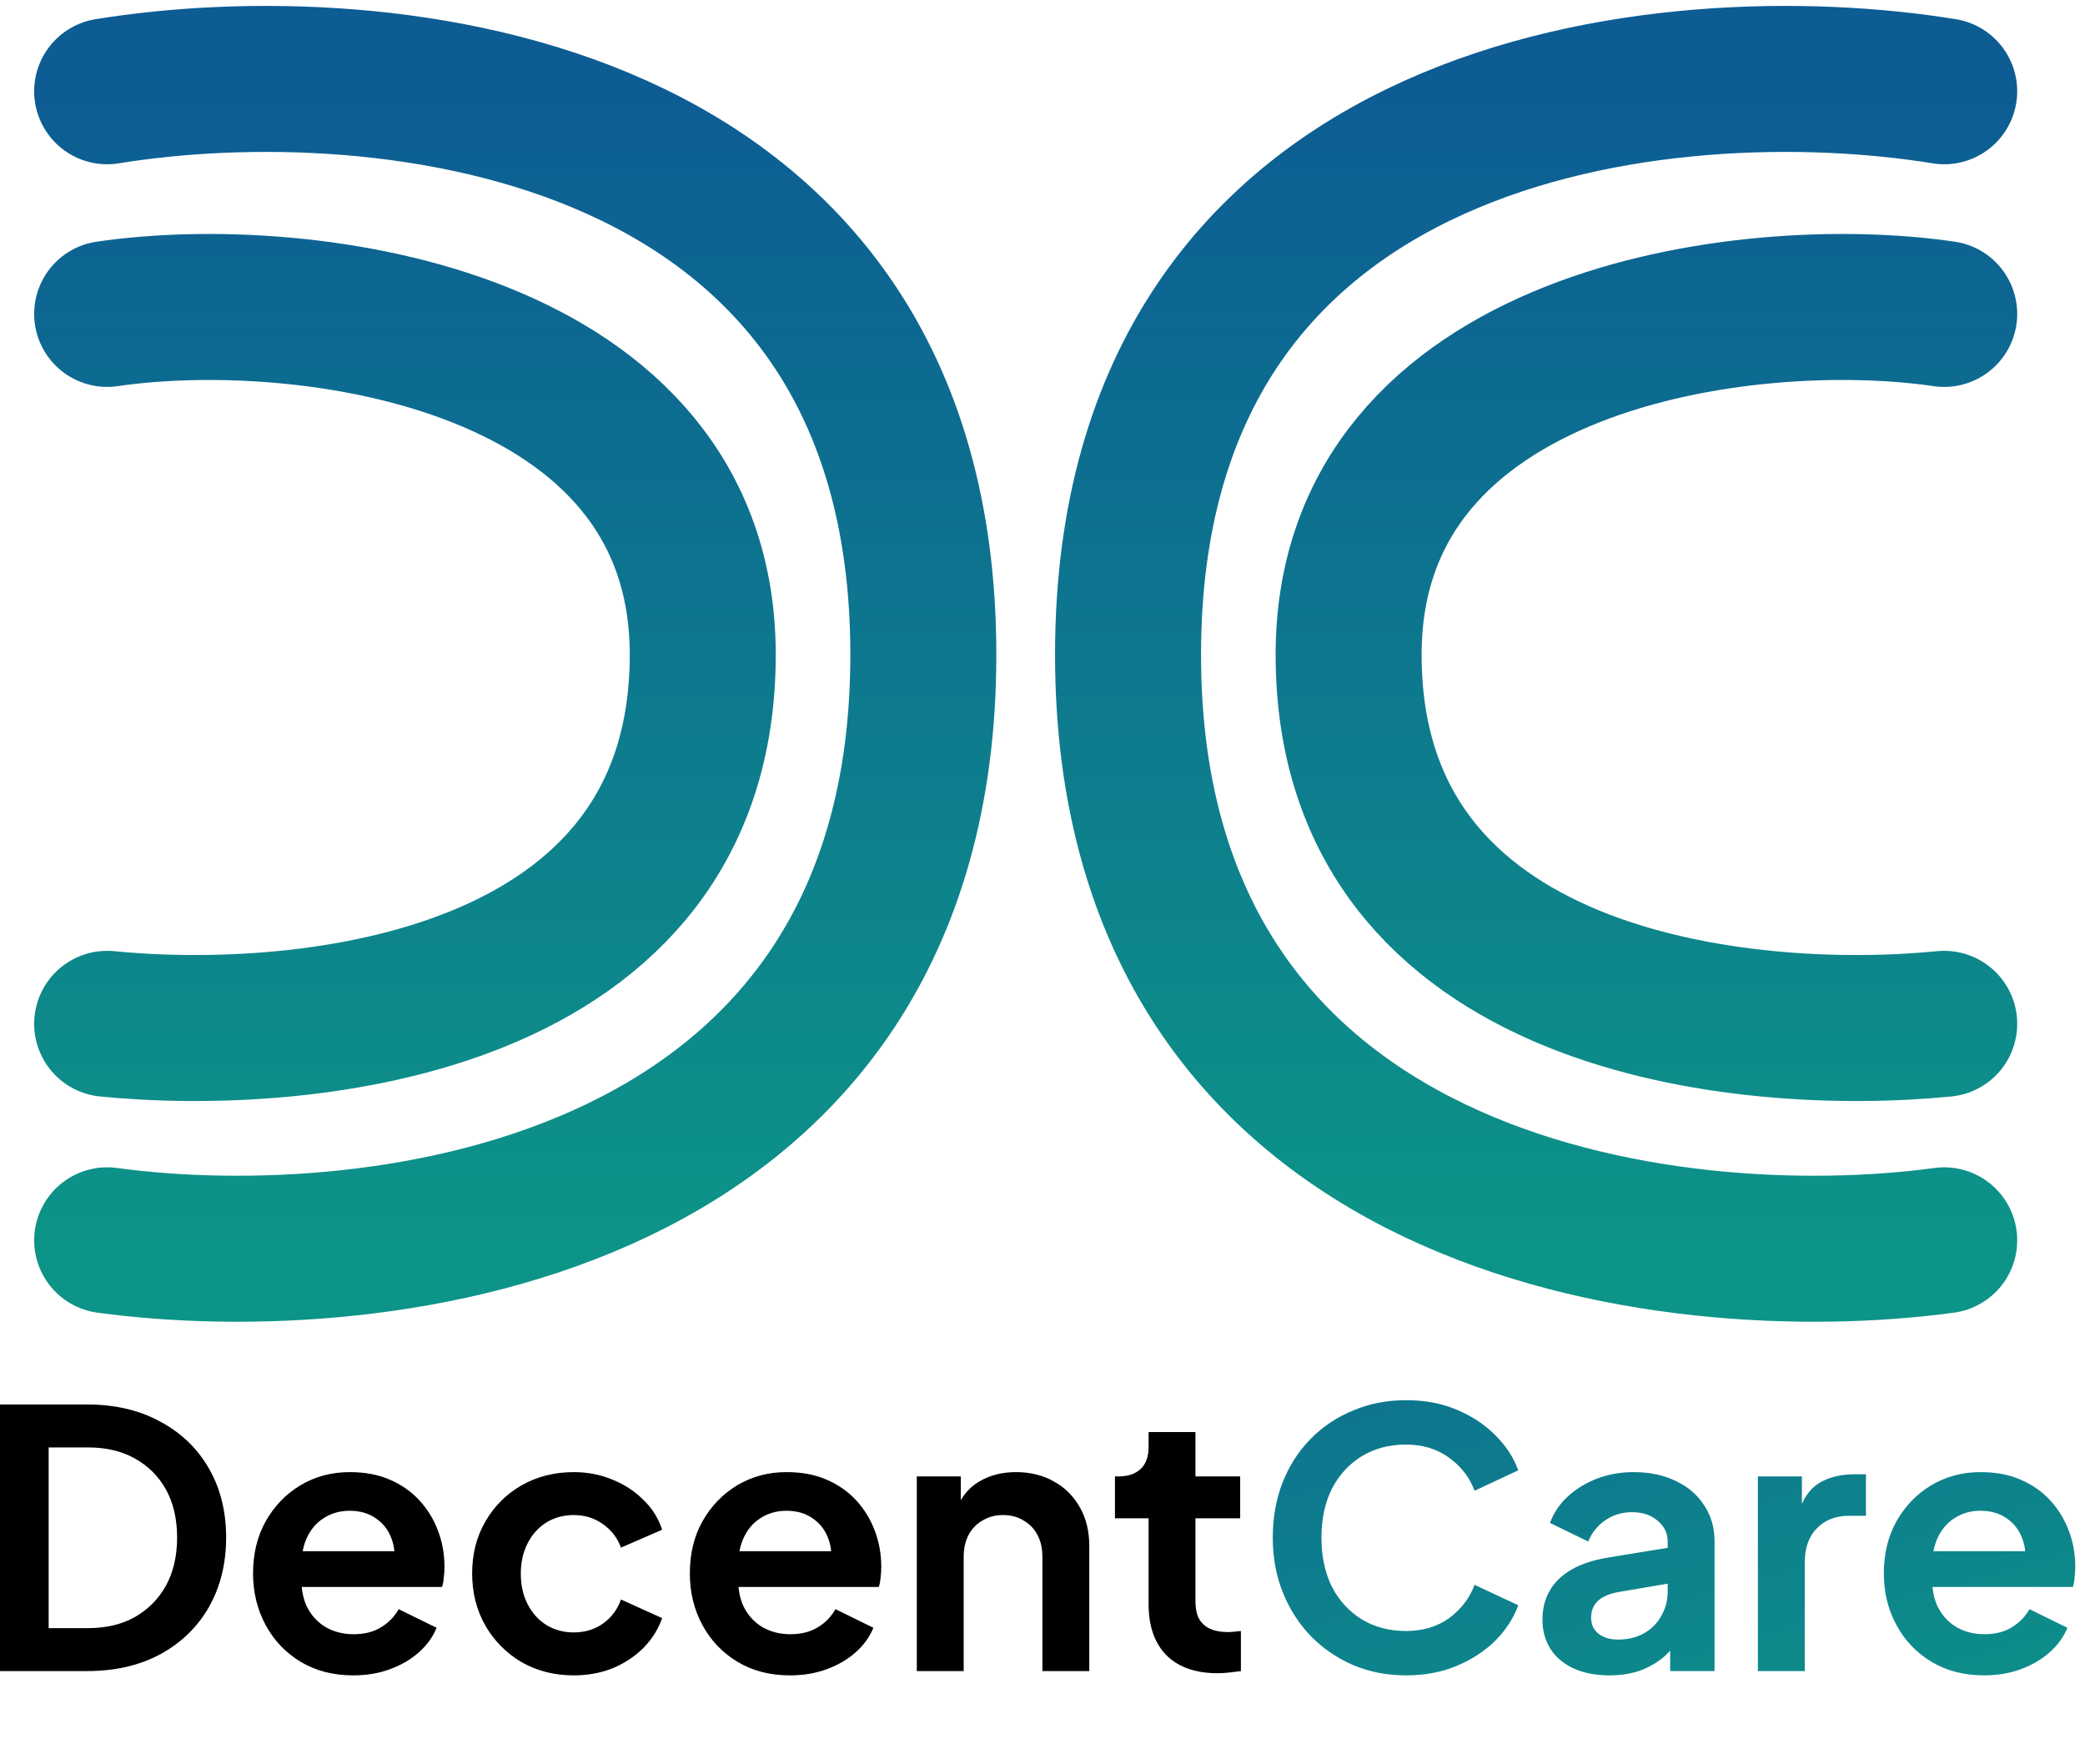
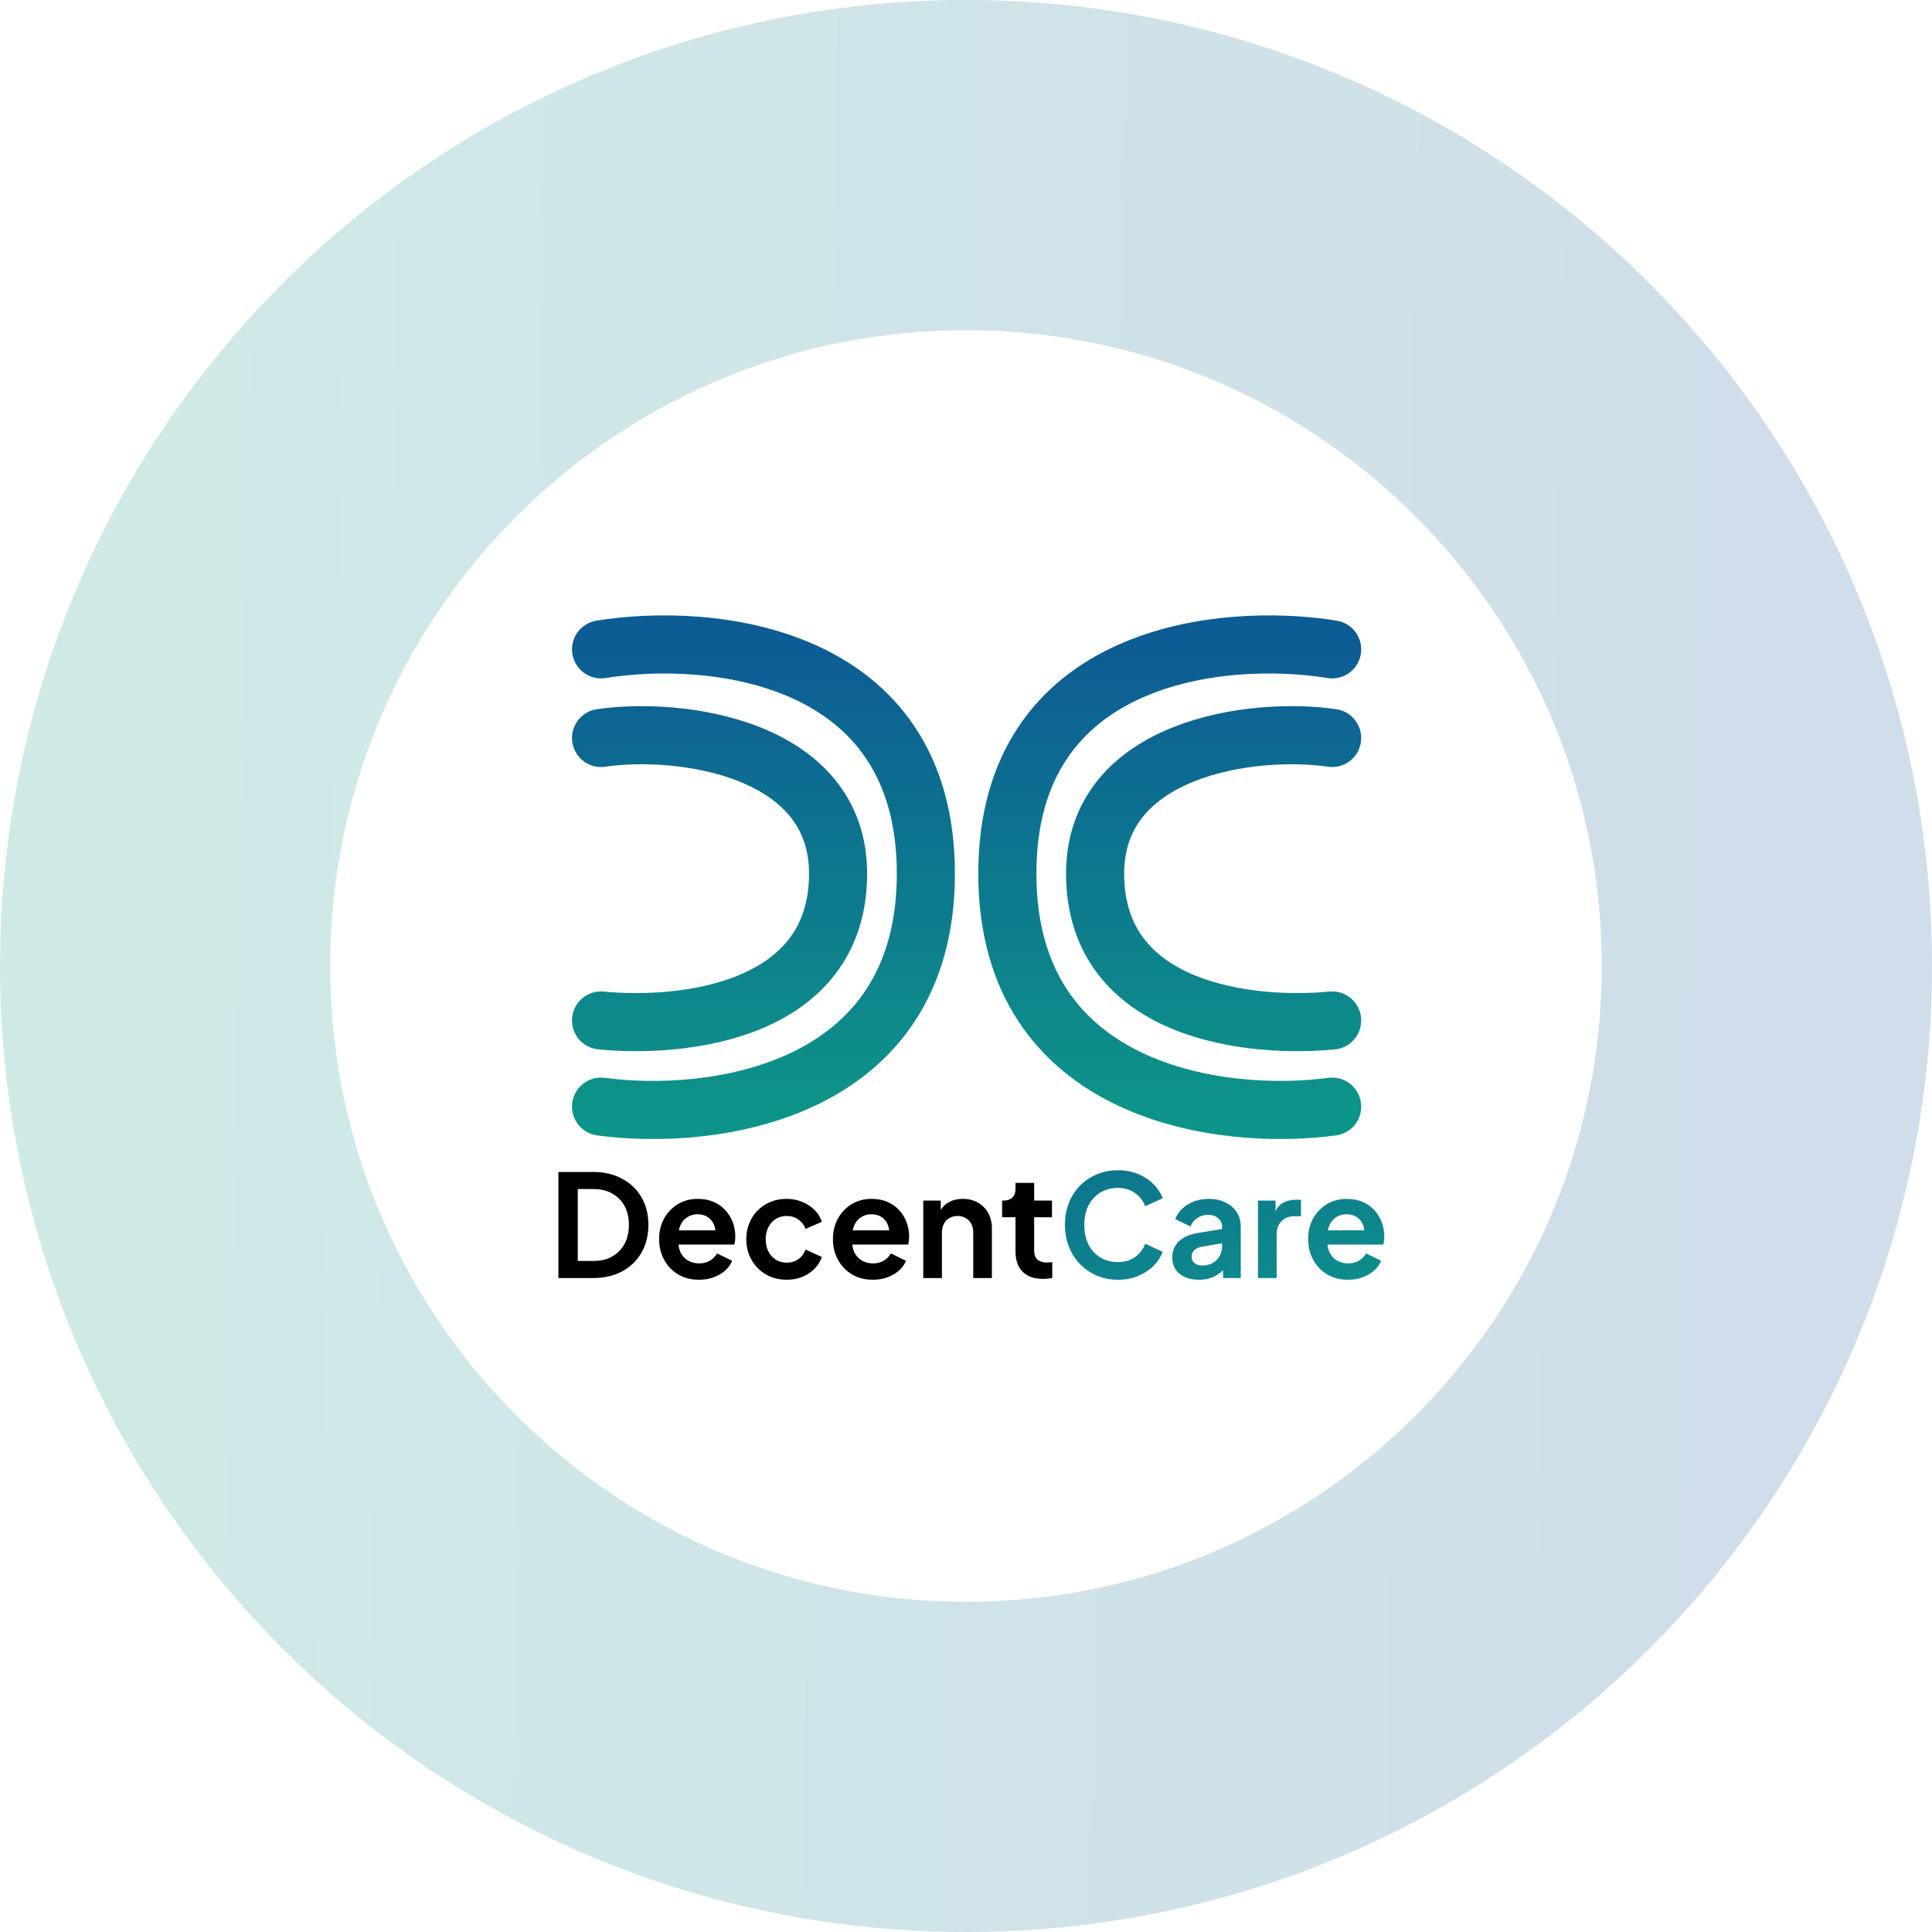
- <svg xmlns="http://www.w3.org/2000/svg" width="201" height="170" viewBox="0 0 201 170" fill="none">
-   <path d="M10.33 8.798C36.557 4.525 89.012 9.405 89.012 63.114C89.012 116.824 36.557 123.126 10.33 119.564M10.33 30.261C29.469 27.453 67.747 32.588 67.747 63.114C67.747 96.932 29.469 100.593 10.33 98.695" stroke="url(#paint0_linear_2811_7132)" stroke-width="14.074" stroke-linecap="round" stroke-linejoin="round" />
-   <path d="M187.427 8.798C161.2 4.525 108.746 9.405 108.746 63.114C108.746 116.824 161.2 123.126 187.427 119.564M187.427 30.261C168.289 27.453 130.011 32.588 130.011 63.114C130.011 96.932 168.289 100.593 187.427 98.695" stroke="url(#paint1_linear_2811_7132)" stroke-width="14.074" stroke-linecap="round" stroke-linejoin="round" />
-   <path d="M-0.002 161.088V135.389H8.381C11.094 135.389 13.451 135.941 15.452 137.045C17.476 138.126 19.04 139.632 20.143 141.564C21.247 143.473 21.799 145.692 21.799 148.221C21.799 150.728 21.247 152.959 20.143 154.913C19.04 156.845 17.476 158.363 15.452 159.467C13.451 160.547 11.094 161.088 8.381 161.088H-0.002ZM4.69 156.949H8.484C10.232 156.949 11.738 156.592 13.003 155.879C14.291 155.143 15.291 154.131 16.004 152.844C16.717 151.533 17.073 149.992 17.073 148.221C17.073 146.428 16.717 144.887 16.004 143.599C15.291 142.311 14.291 141.311 13.003 140.598C11.738 139.885 10.232 139.529 8.484 139.529H4.69V156.949ZM34.053 161.502C32.121 161.502 30.431 161.065 28.982 160.191C27.533 159.317 26.406 158.133 25.602 156.638C24.797 155.143 24.394 153.488 24.394 151.671C24.394 149.785 24.797 148.118 25.602 146.669C26.429 145.197 27.545 144.036 28.948 143.185C30.373 142.334 31.96 141.909 33.708 141.909C35.18 141.909 36.467 142.15 37.571 142.633C38.698 143.116 39.652 143.783 40.434 144.634C41.216 145.485 41.814 146.462 42.228 147.566C42.642 148.647 42.849 149.82 42.849 151.084C42.849 151.406 42.826 151.74 42.78 152.085C42.757 152.43 42.699 152.729 42.607 152.982H28.12V149.532H40.055L37.916 151.153C38.123 150.096 38.066 149.153 37.744 148.325C37.445 147.497 36.939 146.842 36.226 146.359C35.536 145.876 34.697 145.634 33.708 145.634C32.765 145.634 31.926 145.876 31.19 146.359C30.454 146.819 29.89 147.508 29.5 148.428C29.131 149.325 28.994 150.418 29.085 151.705C28.994 152.855 29.143 153.879 29.534 154.775C29.948 155.649 30.546 156.328 31.328 156.811C32.133 157.293 33.052 157.535 34.087 157.535C35.122 157.535 35.996 157.316 36.709 156.88C37.445 156.443 38.02 155.856 38.434 155.12L42.09 156.914C41.722 157.811 41.147 158.604 40.365 159.294C39.583 159.984 38.652 160.524 37.571 160.915C36.513 161.306 35.341 161.502 34.053 161.502ZM55.312 161.502C53.449 161.502 51.77 161.076 50.276 160.226C48.804 159.352 47.643 158.179 46.792 156.707C45.941 155.212 45.516 153.534 45.516 151.671C45.516 149.808 45.941 148.141 46.792 146.669C47.643 145.197 48.804 144.036 50.276 143.185C51.77 142.334 53.449 141.909 55.312 141.909C56.646 141.909 57.888 142.15 59.037 142.633C60.187 143.093 61.176 143.737 62.004 144.565C62.855 145.37 63.464 146.336 63.832 147.463L59.865 149.187C59.52 148.244 58.934 147.485 58.106 146.911C57.301 146.336 56.37 146.048 55.312 146.048C54.323 146.048 53.438 146.29 52.656 146.773C51.897 147.256 51.299 147.922 50.862 148.773C50.425 149.624 50.207 150.602 50.207 151.705C50.207 152.809 50.425 153.787 50.862 154.637C51.299 155.488 51.897 156.155 52.656 156.638C53.438 157.121 54.323 157.362 55.312 157.362C56.393 157.362 57.336 157.075 58.141 156.5C58.945 155.925 59.52 155.155 59.865 154.189L63.832 155.983C63.464 157.041 62.866 157.995 62.038 158.846C61.211 159.674 60.222 160.329 59.072 160.812C57.922 161.272 56.669 161.502 55.312 161.502ZM76.16 161.502C74.229 161.502 72.538 161.065 71.09 160.191C69.641 159.317 68.514 158.133 67.709 156.638C66.904 155.143 66.502 153.488 66.502 151.671C66.502 149.785 66.904 148.118 67.709 146.669C68.537 145.197 69.653 144.036 71.055 143.185C72.481 142.334 74.068 141.909 75.816 141.909C77.287 141.909 78.575 142.15 79.679 142.633C80.806 143.116 81.76 143.783 82.542 144.634C83.324 145.485 83.922 146.462 84.336 147.566C84.75 148.647 84.957 149.82 84.957 151.084C84.957 151.406 84.934 151.74 84.888 152.085C84.865 152.43 84.807 152.729 84.715 152.982H70.227V149.532H82.162L80.024 151.153C80.231 150.096 80.173 149.153 79.851 148.325C79.552 147.497 79.046 146.842 78.334 146.359C77.644 145.876 76.804 145.634 75.816 145.634C74.873 145.634 74.033 145.876 73.297 146.359C72.561 146.819 71.998 147.508 71.607 148.428C71.239 149.325 71.101 150.418 71.193 151.705C71.101 152.855 71.251 153.879 71.642 154.775C72.056 155.649 72.653 156.328 73.435 156.811C74.24 157.293 75.16 157.535 76.195 157.535C77.23 157.535 78.104 157.316 78.817 156.88C79.552 156.443 80.127 155.856 80.541 155.12L84.198 156.914C83.83 157.811 83.255 158.604 82.473 159.294C81.691 159.984 80.76 160.524 79.679 160.915C78.621 161.306 77.448 161.502 76.16 161.502ZM88.382 161.088V142.323H92.625V146.014L92.28 145.358C92.717 144.232 93.43 143.381 94.419 142.806C95.43 142.208 96.603 141.909 97.937 141.909C99.317 141.909 100.536 142.208 101.594 142.806C102.674 143.404 103.514 144.243 104.112 145.324C104.71 146.382 105.009 147.612 105.009 149.015V161.088H100.49V150.084C100.49 149.256 100.329 148.543 100.007 147.945C99.685 147.348 99.236 146.888 98.662 146.566C98.11 146.221 97.454 146.048 96.695 146.048C95.959 146.048 95.304 146.221 94.729 146.566C94.154 146.888 93.706 147.348 93.384 147.945C93.062 148.543 92.901 149.256 92.901 150.084V161.088H88.382ZM117.384 161.295C115.269 161.295 113.624 160.72 112.452 159.57C111.302 158.397 110.727 156.753 110.727 154.637V146.359H107.484V142.323H107.829C108.749 142.323 109.462 142.081 109.968 141.598C110.474 141.115 110.727 140.414 110.727 139.494V138.045H115.246V142.323H119.557V146.359H115.246V154.396C115.246 155.017 115.349 155.546 115.556 155.983C115.786 156.42 116.131 156.753 116.591 156.983C117.074 157.213 117.683 157.328 118.419 157.328C118.58 157.328 118.764 157.316 118.971 157.293C119.201 157.27 119.419 157.247 119.626 157.224V161.088C119.304 161.134 118.937 161.18 118.523 161.226C118.109 161.272 117.729 161.295 117.384 161.295Z" fill="black" />
-   <path d="M135.531 161.502C133.692 161.502 131.99 161.168 130.426 160.501C128.885 159.835 127.529 158.903 126.356 157.707C125.206 156.512 124.309 155.109 123.665 153.499C123.021 151.889 122.699 150.13 122.699 148.221C122.699 146.313 123.01 144.553 123.631 142.944C124.275 141.311 125.172 139.908 126.321 138.735C127.494 137.54 128.862 136.62 130.426 135.976C131.99 135.309 133.692 134.975 135.531 134.975C137.371 134.975 139.015 135.286 140.464 135.907C141.936 136.528 143.178 137.356 144.19 138.39C145.201 139.402 145.926 140.518 146.363 141.736L142.154 143.703C141.671 142.415 140.855 141.357 139.705 140.529C138.555 139.678 137.164 139.253 135.531 139.253C133.922 139.253 132.496 139.632 131.254 140.391C130.035 141.15 129.081 142.196 128.391 143.53C127.724 144.864 127.391 146.428 127.391 148.221C127.391 150.015 127.724 151.59 128.391 152.947C129.081 154.281 130.035 155.327 131.254 156.086C132.496 156.845 133.922 157.224 135.531 157.224C137.164 157.224 138.555 156.811 139.705 155.983C140.855 155.132 141.671 154.062 142.154 152.775L146.363 154.741C145.926 155.96 145.201 157.087 144.19 158.121C143.178 159.133 141.936 159.95 140.464 160.57C139.015 161.191 137.371 161.502 135.531 161.502ZM155.147 161.502C153.836 161.502 152.698 161.283 151.732 160.846C150.766 160.409 150.019 159.789 149.49 158.984C148.961 158.156 148.696 157.201 148.696 156.121C148.696 155.086 148.926 154.166 149.386 153.361C149.846 152.533 150.559 151.843 151.525 151.291C152.491 150.739 153.709 150.349 155.181 150.119L161.321 149.118V152.568L156.044 153.465C155.147 153.626 154.48 153.913 154.043 154.327C153.606 154.741 153.388 155.281 153.388 155.948C153.388 156.592 153.629 157.11 154.112 157.5C154.618 157.868 155.239 158.052 155.975 158.052C156.917 158.052 157.745 157.857 158.458 157.466C159.194 157.052 159.758 156.489 160.148 155.776C160.562 155.063 160.769 154.281 160.769 153.43V148.601C160.769 147.796 160.447 147.129 159.804 146.6C159.183 146.048 158.355 145.772 157.32 145.772C156.354 145.772 155.492 146.037 154.733 146.566C153.997 147.072 153.457 147.75 153.112 148.601L149.421 146.807C149.789 145.818 150.364 144.967 151.145 144.254C151.95 143.519 152.893 142.944 153.974 142.53C155.055 142.116 156.228 141.909 157.492 141.909C159.033 141.909 160.39 142.196 161.563 142.771C162.736 143.323 163.644 144.105 164.288 145.117C164.955 146.106 165.288 147.267 165.288 148.601V161.088H161.011V157.88L161.977 157.811C161.494 158.616 160.919 159.294 160.252 159.846C159.585 160.375 158.826 160.789 157.975 161.088C157.124 161.364 156.182 161.502 155.147 161.502ZM169.465 161.088V142.323H173.708V146.497L173.363 145.876C173.8 144.473 174.478 143.496 175.398 142.944C176.341 142.392 177.467 142.116 178.778 142.116H179.882V146.117H178.261C176.973 146.117 175.938 146.52 175.156 147.325C174.374 148.106 173.984 149.21 173.984 150.636V161.088H169.465ZM191.266 161.502C189.334 161.502 187.644 161.065 186.195 160.191C184.747 159.317 183.62 158.133 182.815 156.638C182.01 155.143 181.608 153.488 181.608 151.671C181.608 149.785 182.01 148.118 182.815 146.669C183.643 145.197 184.758 144.036 186.161 143.185C187.587 142.334 189.173 141.909 190.921 141.909C192.393 141.909 193.681 142.15 194.785 142.633C195.911 143.116 196.866 143.783 197.648 144.634C198.43 145.485 199.027 146.462 199.441 147.566C199.855 148.647 200.062 149.82 200.062 151.084C200.062 151.406 200.039 151.74 199.993 152.085C199.97 152.43 199.913 152.729 199.821 152.982H185.333V149.532H197.268L195.13 151.153C195.337 150.096 195.279 149.153 194.957 148.325C194.658 147.497 194.152 146.842 193.439 146.359C192.749 145.876 191.91 145.634 190.921 145.634C189.978 145.634 189.139 145.876 188.403 146.359C187.667 146.819 187.104 147.508 186.713 148.428C186.345 149.325 186.207 150.418 186.299 151.705C186.207 152.855 186.356 153.879 186.747 154.775C187.161 155.649 187.759 156.328 188.541 156.811C189.346 157.293 190.266 157.535 191.301 157.535C192.336 157.535 193.209 157.316 193.922 156.88C194.658 156.443 195.233 155.856 195.647 155.12L199.303 156.914C198.935 157.811 198.361 158.604 197.579 159.294C196.797 159.984 195.865 160.524 194.785 160.915C193.727 161.306 192.554 161.502 191.266 161.502Z" fill="url(#paint2_linear_2811_7132)" />
+ <svg xmlns="http://www.w3.org/2000/svg" width="468" height="468" viewBox="0 0 468 468" fill="none">
+   <circle cx="234" cy="234" r="194" stroke="url(#paint0_linear_1_4868)" stroke-opacity="0.2" stroke-width="80" />
+   <path d="M145.596 157.298C171.823 153.025 224.277 157.905 224.277 211.614C224.277 265.324 171.823 271.626 145.596 268.064M145.596 178.761C164.735 175.953 203.013 181.088 203.013 211.614C203.013 245.432 164.735 249.093 145.596 247.195" stroke="url(#paint1_linear_1_4868)" stroke-width="14.074" stroke-linecap="round" stroke-linejoin="round" />
+   <path d="M322.693 157.298C296.466 153.025 244.012 157.905 244.012 211.614C244.012 265.324 296.466 271.626 322.693 268.064M322.693 178.761C303.554 175.953 265.276 181.088 265.276 211.614C265.276 245.432 303.554 249.093 322.693 247.195" stroke="url(#paint2_linear_1_4868)" stroke-width="14.074" stroke-linecap="round" stroke-linejoin="round" />
+   <path d="M135.264 309.588V283.889H143.646C146.36 283.889 148.717 284.441 150.718 285.545C152.741 286.626 154.305 288.132 155.409 290.064C156.513 291.973 157.065 294.192 157.065 296.721C157.065 299.228 156.513 301.459 155.409 303.413C154.305 305.345 152.741 306.863 150.718 307.967C148.717 309.047 146.36 309.588 143.646 309.588H135.264ZM139.955 305.449H143.75C145.497 305.449 147.004 305.092 148.269 304.379C149.556 303.643 150.557 302.631 151.27 301.344C151.982 300.033 152.339 298.492 152.339 296.721C152.339 294.928 151.982 293.387 151.27 292.099C150.557 290.811 149.556 289.811 148.269 289.098C147.004 288.385 145.497 288.029 143.75 288.029H139.955V305.449ZM169.318 310.002C167.387 310.002 165.696 309.565 164.248 308.691C162.799 307.817 161.672 306.633 160.867 305.138C160.062 303.643 159.66 301.988 159.66 300.171C159.66 298.285 160.062 296.618 160.867 295.169C161.695 293.697 162.81 292.536 164.213 291.685C165.639 290.834 167.226 290.409 168.973 290.409C170.445 290.409 171.733 290.65 172.837 291.133C173.964 291.616 174.918 292.283 175.7 293.134C176.482 293.985 177.08 294.962 177.494 296.066C177.908 297.147 178.115 298.32 178.115 299.584C178.115 299.906 178.092 300.24 178.046 300.585C178.023 300.93 177.965 301.229 177.873 301.482H163.385V298.032H175.32L173.182 299.653C173.389 298.596 173.331 297.653 173.009 296.825C172.71 295.997 172.204 295.342 171.492 294.859C170.802 294.376 169.962 294.134 168.973 294.134C168.031 294.134 167.191 294.376 166.455 294.859C165.719 295.319 165.156 296.008 164.765 296.928C164.397 297.825 164.259 298.918 164.351 300.205C164.259 301.355 164.409 302.379 164.8 303.275C165.214 304.149 165.811 304.828 166.593 305.311C167.398 305.793 168.318 306.035 169.353 306.035C170.388 306.035 171.262 305.816 171.974 305.38C172.71 304.943 173.285 304.356 173.699 303.62L177.356 305.414C176.988 306.311 176.413 307.104 175.631 307.794C174.849 308.484 173.918 309.024 172.837 309.415C171.779 309.806 170.606 310.002 169.318 310.002ZM190.578 310.002C188.715 310.002 187.036 309.576 185.541 308.726C184.07 307.852 182.908 306.679 182.057 305.207C181.207 303.712 180.781 302.034 180.781 300.171C180.781 298.308 181.207 296.641 182.057 295.169C182.908 293.697 184.07 292.536 185.541 291.685C187.036 290.834 188.715 290.409 190.578 290.409C191.911 290.409 193.153 290.65 194.303 291.133C195.453 291.593 196.442 292.237 197.27 293.065C198.12 293.87 198.73 294.836 199.098 295.963L195.131 297.687C194.786 296.744 194.2 295.985 193.372 295.411C192.567 294.836 191.635 294.548 190.578 294.548C189.589 294.548 188.703 294.79 187.922 295.273C187.163 295.756 186.565 296.422 186.128 297.273C185.691 298.124 185.472 299.102 185.472 300.205C185.472 301.309 185.691 302.287 186.128 303.137C186.565 303.988 187.163 304.655 187.922 305.138C188.703 305.621 189.589 305.862 190.578 305.862C191.658 305.862 192.601 305.575 193.406 305C194.211 304.425 194.786 303.655 195.131 302.689L199.098 304.483C198.73 305.541 198.132 306.495 197.304 307.346C196.476 308.174 195.487 308.829 194.338 309.312C193.188 309.772 191.934 310.002 190.578 310.002ZM211.426 310.002C209.494 310.002 207.804 309.565 206.355 308.691C204.907 307.817 203.78 306.633 202.975 305.138C202.17 303.643 201.768 301.988 201.768 300.171C201.768 298.285 202.17 296.618 202.975 295.169C203.803 293.697 204.918 292.536 206.321 291.685C207.747 290.834 209.333 290.409 211.081 290.409C212.553 290.409 213.841 290.65 214.945 291.133C216.071 291.616 217.026 292.283 217.808 293.134C218.589 293.985 219.187 294.962 219.601 296.066C220.015 297.147 220.222 298.32 220.222 299.584C220.222 299.906 220.199 300.24 220.153 300.585C220.13 300.93 220.073 301.229 219.981 301.482H205.493V298.032H217.428L215.29 299.653C215.496 298.596 215.439 297.653 215.117 296.825C214.818 295.997 214.312 295.342 213.599 294.859C212.909 294.376 212.07 294.134 211.081 294.134C210.138 294.134 209.299 294.376 208.563 294.859C207.827 295.319 207.264 296.008 206.873 296.928C206.505 297.825 206.367 298.918 206.459 300.205C206.367 301.355 206.516 302.379 206.907 303.275C207.321 304.149 207.919 304.828 208.701 305.311C209.506 305.793 210.426 306.035 211.461 306.035C212.495 306.035 213.369 305.816 214.082 305.38C214.818 304.943 215.393 304.356 215.807 303.62L219.463 305.414C219.095 306.311 218.521 307.104 217.739 307.794C216.957 308.484 216.025 309.024 214.945 309.415C213.887 309.806 212.714 310.002 211.426 310.002ZM223.648 309.588V290.823H227.891V294.514L227.546 293.858C227.983 292.732 228.695 291.881 229.684 291.306C230.696 290.708 231.869 290.409 233.203 290.409C234.583 290.409 235.801 290.708 236.859 291.306C237.94 291.904 238.779 292.743 239.377 293.824C239.975 294.882 240.274 296.112 240.274 297.515V309.588H235.755V298.584C235.755 297.756 235.594 297.043 235.272 296.445C234.95 295.848 234.502 295.388 233.927 295.066C233.375 294.721 232.72 294.548 231.961 294.548C231.225 294.548 230.57 294.721 229.995 295.066C229.42 295.388 228.971 295.848 228.649 296.445C228.327 297.043 228.167 297.756 228.167 298.584V309.588H223.648ZM252.65 309.795C250.534 309.795 248.89 309.22 247.717 308.07C246.567 306.897 245.992 305.253 245.992 303.137V294.859H242.75V290.823H243.095C244.015 290.823 244.728 290.581 245.234 290.098C245.739 289.615 245.992 288.914 245.992 287.994V286.545H250.511V290.823H254.823V294.859H250.511V302.896C250.511 303.517 250.615 304.046 250.822 304.483C251.052 304.92 251.397 305.253 251.857 305.483C252.339 305.713 252.949 305.828 253.685 305.828C253.846 305.828 254.03 305.816 254.237 305.793C254.467 305.77 254.685 305.747 254.892 305.724V309.588C254.57 309.634 254.202 309.68 253.788 309.726C253.374 309.772 252.995 309.795 252.65 309.795Z" fill="black" />
+   <path d="M270.797 310.002C268.957 310.002 267.256 309.668 265.692 309.001C264.151 308.335 262.794 307.403 261.621 306.207C260.472 305.012 259.575 303.609 258.931 301.999C258.287 300.389 257.965 298.63 257.965 296.721C257.965 294.813 258.276 293.053 258.896 291.444C259.54 289.811 260.437 288.408 261.587 287.235C262.76 286.04 264.128 285.12 265.692 284.476C267.256 283.809 268.957 283.475 270.797 283.475C272.637 283.475 274.281 283.786 275.73 284.407C277.202 285.028 278.443 285.856 279.455 286.89C280.467 287.902 281.191 289.018 281.628 290.236L277.42 292.203C276.937 290.915 276.121 289.857 274.971 289.029C273.821 288.178 272.43 287.753 270.797 287.753C269.187 287.753 267.762 288.132 266.52 288.891C265.301 289.65 264.347 290.696 263.657 292.03C262.99 293.364 262.656 294.928 262.656 296.721C262.656 298.515 262.99 300.09 263.657 301.447C264.347 302.781 265.301 303.827 266.52 304.586C267.762 305.345 269.187 305.724 270.797 305.724C272.43 305.724 273.821 305.311 274.971 304.483C276.121 303.632 276.937 302.562 277.42 301.275L281.628 303.241C281.191 304.46 280.467 305.587 279.455 306.621C278.443 307.633 277.202 308.45 275.73 309.07C274.281 309.691 272.637 310.002 270.797 310.002ZM290.412 310.002C289.102 310.002 287.963 309.783 286.997 309.346C286.032 308.909 285.284 308.289 284.755 307.484C284.226 306.656 283.962 305.701 283.962 304.621C283.962 303.586 284.192 302.666 284.652 301.861C285.112 301.033 285.825 300.343 286.79 299.791C287.756 299.239 288.975 298.849 290.447 298.619L296.587 297.618V301.068L291.309 301.965C290.412 302.126 289.745 302.413 289.309 302.827C288.872 303.241 288.653 303.781 288.653 304.448C288.653 305.092 288.895 305.61 289.378 306C289.883 306.368 290.504 306.552 291.24 306.552C292.183 306.552 293.011 306.357 293.724 305.966C294.46 305.552 295.023 304.989 295.414 304.276C295.828 303.563 296.035 302.781 296.035 301.93V297.101C296.035 296.296 295.713 295.629 295.069 295.1C294.448 294.548 293.62 294.272 292.586 294.272C291.62 294.272 290.757 294.537 289.998 295.066C289.263 295.572 288.722 296.25 288.377 297.101L284.686 295.307C285.054 294.318 285.629 293.467 286.411 292.754C287.216 292.019 288.159 291.444 289.24 291.03C290.32 290.616 291.493 290.409 292.758 290.409C294.299 290.409 295.656 290.696 296.828 291.271C298.001 291.823 298.91 292.605 299.553 293.617C300.22 294.606 300.554 295.767 300.554 297.101V309.588H296.276V306.38L297.242 306.311C296.759 307.116 296.184 307.794 295.518 308.346C294.851 308.875 294.092 309.289 293.241 309.588C292.39 309.864 291.447 310.002 290.412 310.002ZM304.73 309.588V290.823H308.973V294.997L308.628 294.376C309.065 292.973 309.744 291.996 310.663 291.444C311.606 290.892 312.733 290.616 314.044 290.616H315.148V294.617H313.527C312.239 294.617 311.204 295.02 310.422 295.825C309.64 296.606 309.249 297.71 309.249 299.136V309.588H304.73ZM326.532 310.002C324.6 310.002 322.91 309.565 321.461 308.691C320.012 307.817 318.885 306.633 318.081 305.138C317.276 303.643 316.873 301.988 316.873 300.171C316.873 298.285 317.276 296.618 318.081 295.169C318.908 293.697 320.024 292.536 321.427 291.685C322.852 290.834 324.439 290.409 326.187 290.409C327.659 290.409 328.946 290.65 330.05 291.133C331.177 291.616 332.131 292.283 332.913 293.134C333.695 293.985 334.293 294.962 334.707 296.066C335.121 297.147 335.328 298.32 335.328 299.584C335.328 299.906 335.305 300.24 335.259 300.585C335.236 300.93 335.178 301.229 335.086 301.482H320.599V298.032H332.534L330.395 299.653C330.602 298.596 330.545 297.653 330.223 296.825C329.924 295.997 329.418 295.342 328.705 294.859C328.015 294.376 327.176 294.134 326.187 294.134C325.244 294.134 324.405 294.376 323.669 294.859C322.933 295.319 322.369 296.008 321.978 296.928C321.611 297.825 321.473 298.918 321.565 300.205C321.473 301.355 321.622 302.379 322.013 303.275C322.427 304.149 323.025 304.828 323.807 305.311C324.612 305.793 325.531 306.035 326.566 306.035C327.601 306.035 328.475 305.816 329.188 305.38C329.924 304.943 330.499 304.356 330.913 303.62L334.569 305.414C334.201 306.311 333.626 307.104 332.844 307.794C332.062 308.484 331.131 309.024 330.05 309.415C328.992 309.806 327.82 310.002 326.532 310.002Z" fill="url(#paint3_linear_1_4868)" />
  <defs>
-     <linearGradient id="paint0_linear_2811_7132" x1="49.671" y1="7.607" x2="49.671" y2="120.377" gradientUnits="userSpaceOnUse">
+     <linearGradient id="paint0_linear_1_4868" x1="-54" y1="468" x2="409.137" y2="476.739" gradientUnits="userSpaceOnUse">
+       <stop offset="0.178" stop-color="#0D9288" />
+       <stop offset="1" stop-color="#0D5C94" />
+     </linearGradient>
+     <linearGradient id="paint1_linear_1_4868" x1="184.937" y1="156.107" x2="184.937" y2="268.877" gradientUnits="userSpaceOnUse">
      <stop stop-color="#0D5C94" />
      <stop offset="1" stop-color="#0D9488" />
    </linearGradient>
-     <linearGradient id="paint1_linear_2811_7132" x1="148.087" y1="7.607" x2="148.087" y2="120.377" gradientUnits="userSpaceOnUse">
+     <linearGradient id="paint2_linear_1_4868" x1="283.352" y1="156.107" x2="283.352" y2="268.877" gradientUnits="userSpaceOnUse">
      <stop stop-color="#0D5C94" />
      <stop offset="1" stop-color="#0D9488" />
    </linearGradient>
-     <linearGradient id="paint2_linear_2811_7132" x1="217.94" y1="168.088" x2="190.868" y2="68.337" gradientUnits="userSpaceOnUse">
+     <linearGradient id="paint3_linear_1_4868" x1="353.206" y1="316.588" x2="326.134" y2="216.837" gradientUnits="userSpaceOnUse">
      <stop stop-color="#0D9488" />
      <stop offset="0.965" stop-color="#0D5C94" />
    </linearGradient>
  </defs>
</svg>
